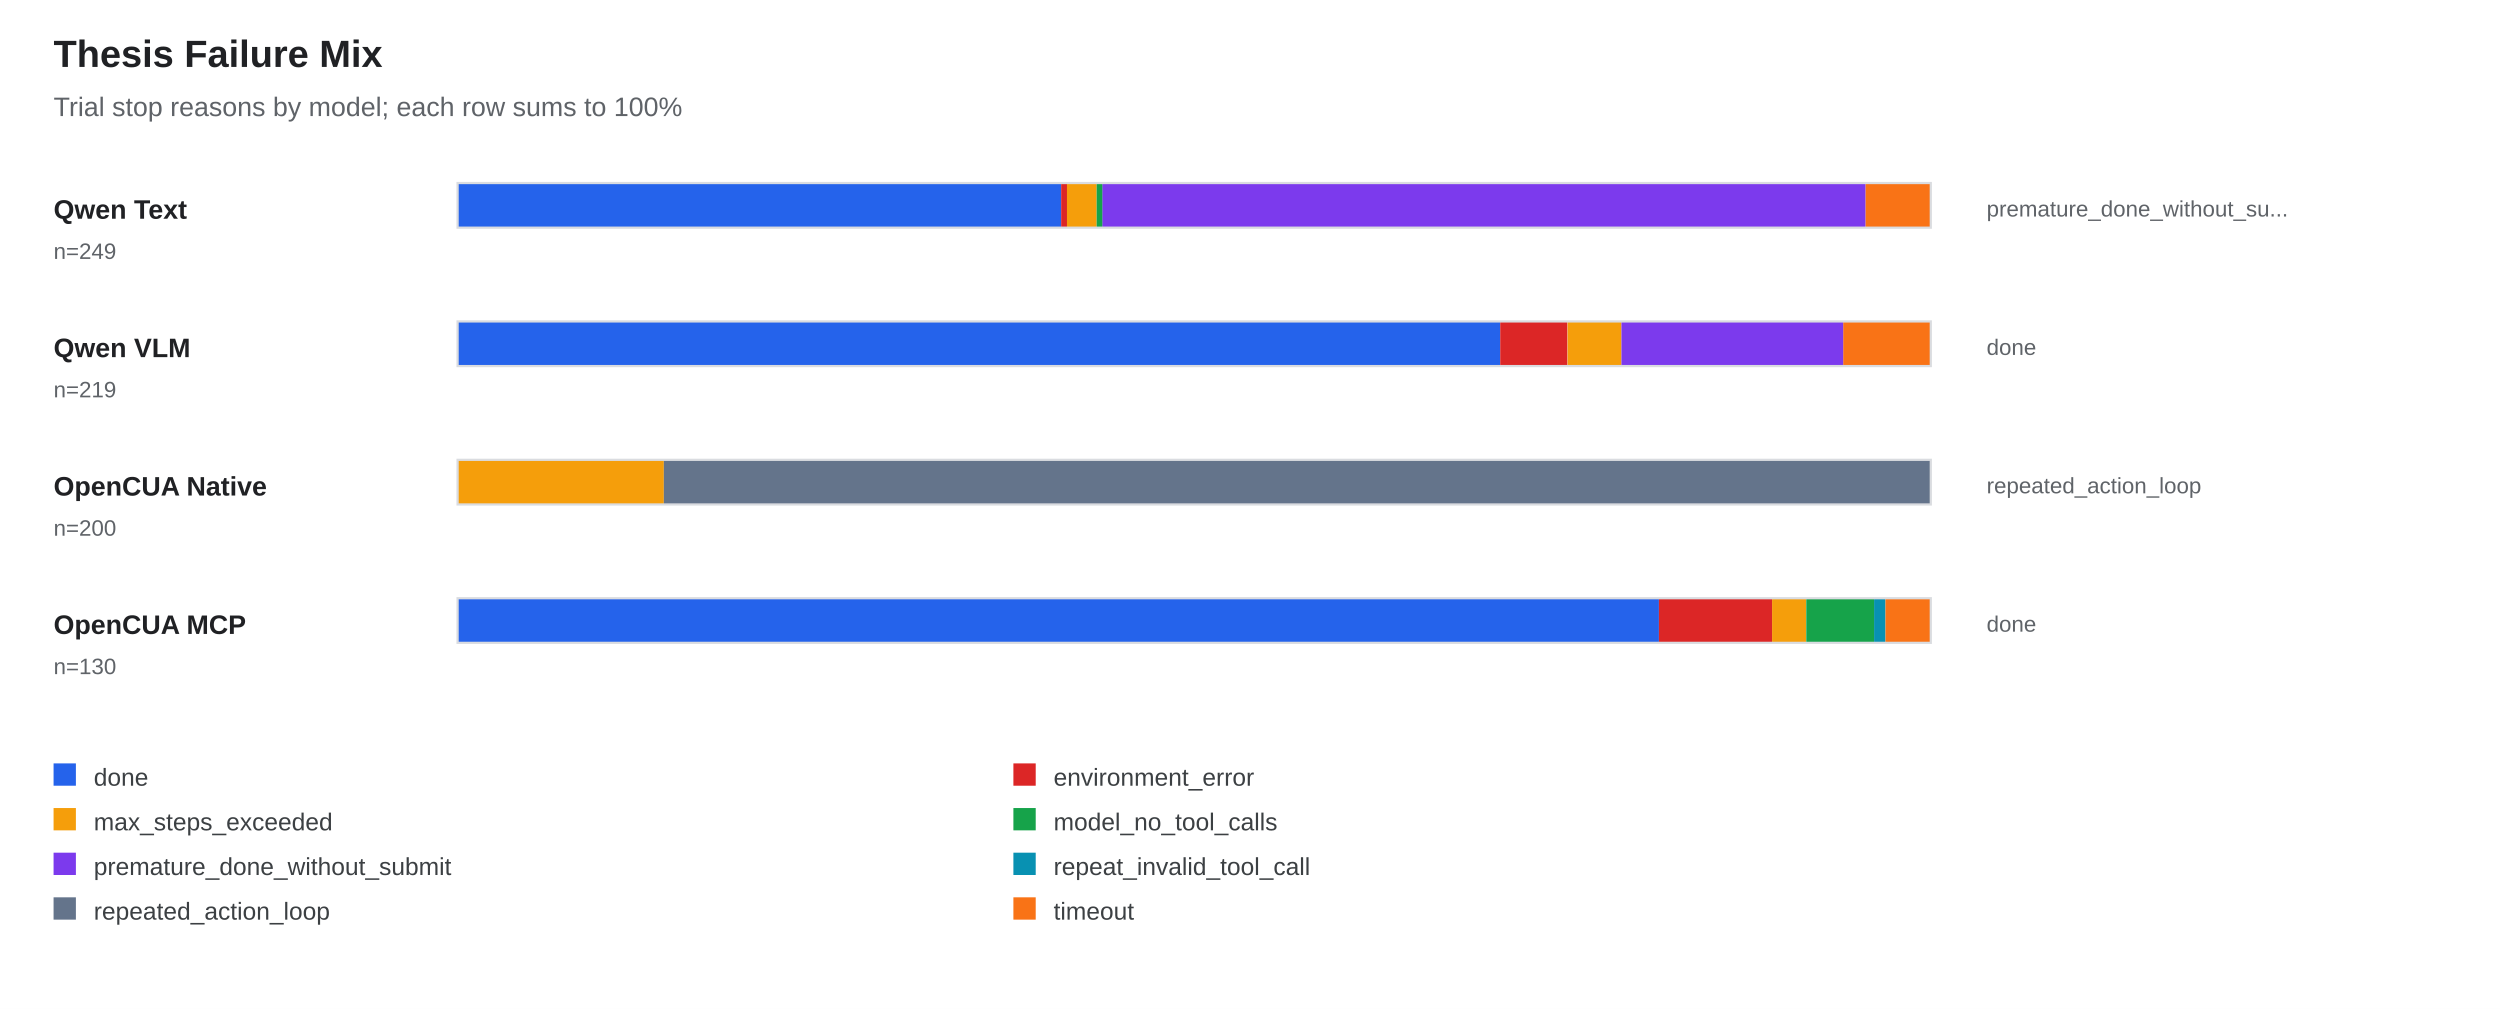
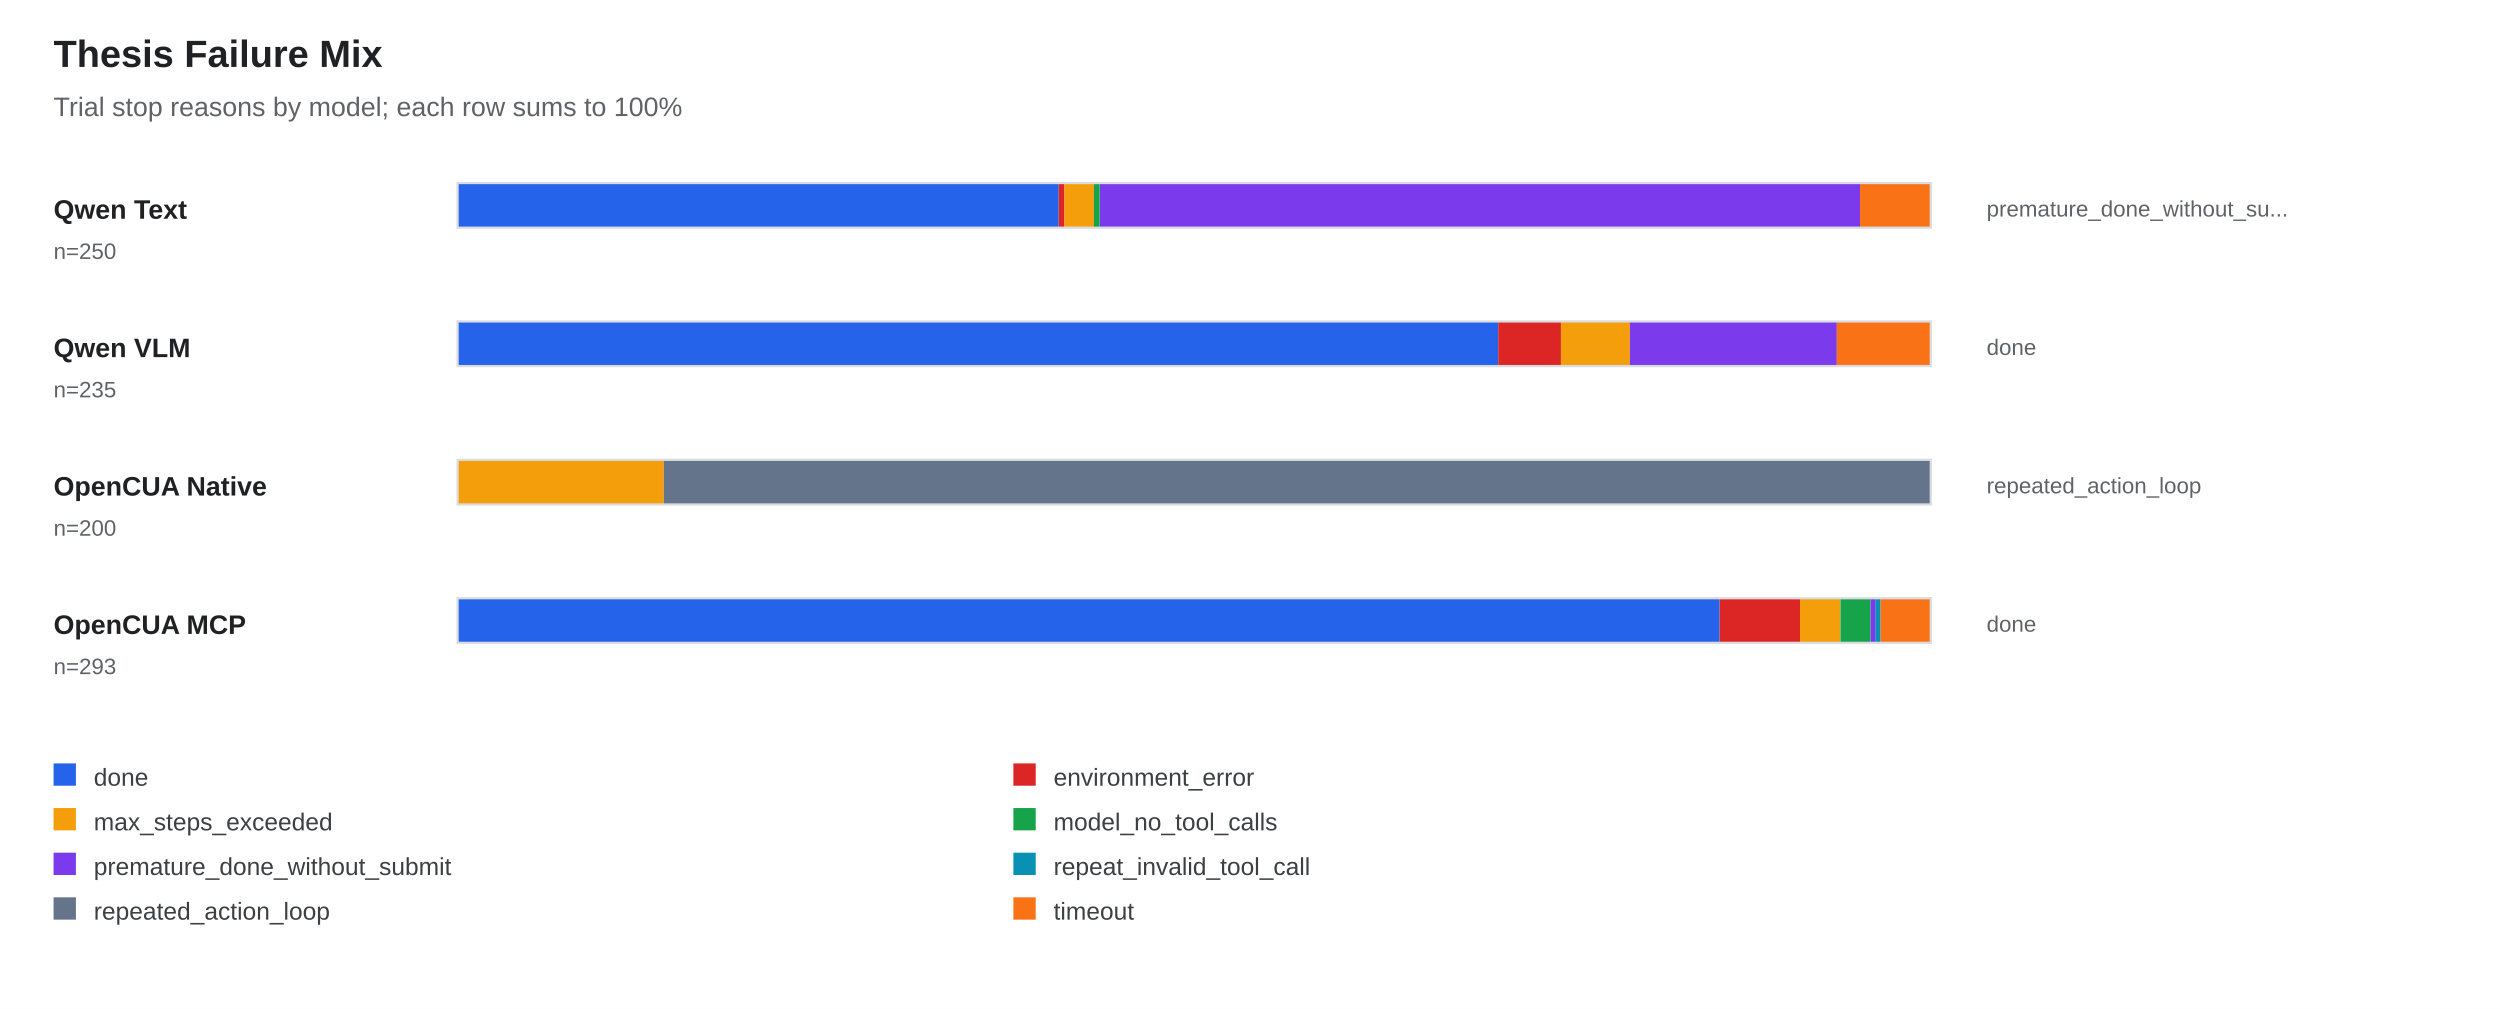
<svg xmlns="http://www.w3.org/2000/svg" width="1120" height="452" viewBox="0 0 1120 452">
  <style>text{font-family:Arial,sans-serif;font-size:12px;fill:#202124}.title{font-size:17px;font-weight:700}.axis{fill:#5f6368}.small{font-size:10px;fill:#5f6368}.label{font-size:12px;font-weight:700}.legend{font-size:11px;fill:#3c4043}</style>
  <rect width="100%" height="100%" fill="#fff" />
  <text class="title" x="24" y="30">Thesis Failure Mix</text>
  <text class="axis" x="24" y="52">Trial stop reasons by model; each row sums to 100%</text>
  <text class="label" x="24.0" y="98.0">Qwen Text</text>
-   <text class="small" x="24" y="116">n=249</text>
-   <rect x="205.0" y="82" width="270.4" height="20" fill="#2563eb" />
-   <rect x="475.4" y="82" width="2.7" height="20" fill="#dc2626" />
-   <rect x="478.0" y="82" width="13.3" height="20" fill="#f59e0b" />
-   <rect x="491.3" y="82" width="2.7" height="20" fill="#16a34a" />
-   <rect x="493.9" y="82" width="341.9" height="20" fill="#7c3aed" />
-   <rect x="835.8" y="82" width="29.2" height="20" fill="#f97316" />
+   <text class="small" x="24" y="116">n=250</text>
+   <rect x="205.0" y="82" width="269.3" height="20" fill="#2563eb" />
+   <rect x="474.3" y="82" width="2.6" height="20" fill="#dc2626" />
+   <rect x="476.9" y="82" width="13.2" height="20" fill="#f59e0b" />
+   <rect x="490.1" y="82" width="2.6" height="20" fill="#16a34a" />
+   <rect x="492.8" y="82" width="340.6" height="20" fill="#7c3aed" />
+   <rect x="833.3" y="82" width="31.7" height="20" fill="#f97316" />
  <rect x="205" y="82" width="660" height="20" fill="none" stroke="#dadce0" />
  <text class="small" x="890" y="97">premature_done_without_su...</text>
  <text class="label" x="24.0" y="160.0">Qwen VLM</text>
-   <text class="small" x="24" y="178">n=219</text>
-   <rect x="205.0" y="144" width="467.1" height="20" fill="#2563eb" />
-   <rect x="672.1" y="144" width="30.1" height="20" fill="#dc2626" />
-   <rect x="702.3" y="144" width="24.1" height="20" fill="#f59e0b" />
-   <rect x="726.4" y="144" width="99.5" height="20" fill="#7c3aed" />
-   <rect x="825.8" y="144" width="39.2" height="20" fill="#f97316" />
+   <text class="small" x="24" y="178">n=235</text>
+   <rect x="205.0" y="144" width="466.2" height="20" fill="#2563eb" />
+   <rect x="671.2" y="144" width="28.1" height="20" fill="#dc2626" />
+   <rect x="699.3" y="144" width="30.9" height="20" fill="#f59e0b" />
+   <rect x="730.2" y="144" width="92.7" height="20" fill="#7c3aed" />
+   <rect x="822.9" y="144" width="42.1" height="20" fill="#f97316" />
  <rect x="205" y="144" width="660" height="20" fill="none" stroke="#dadce0" />
  <text class="small" x="890" y="159">done</text>
  <text class="label" x="24.0" y="222.0">OpenCUA Native</text>
  <text class="small" x="24" y="240">n=200</text>
  <rect x="205.0" y="206" width="92.4" height="20" fill="#f59e0b" />
  <rect x="297.4" y="206" width="567.6" height="20" fill="#64748b" />
  <rect x="205" y="206" width="660" height="20" fill="none" stroke="#dadce0" />
  <text class="small" x="890" y="221">repeated_action_loop</text>
  <text class="label" x="24.0" y="284.0">OpenCUA MCP</text>
-   <text class="small" x="24" y="302">n=130</text>
-   <rect x="205.0" y="268" width="538.2" height="20" fill="#2563eb" />
-   <rect x="743.2" y="268" width="50.8" height="20" fill="#dc2626" />
-   <rect x="793.9" y="268" width="15.2" height="20" fill="#f59e0b" />
-   <rect x="809.2" y="268" width="30.5" height="20" fill="#16a34a" />
-   <rect x="839.6" y="268" width="5.1" height="20" fill="#0891b2" />
-   <rect x="844.7" y="268" width="20.3" height="20" fill="#f97316" />
+   <text class="small" x="24" y="302">n=293</text>
+   <rect x="205.0" y="268" width="565.4" height="20" fill="#2563eb" />
+   <rect x="770.4" y="268" width="36.0" height="20" fill="#dc2626" />
+   <rect x="806.4" y="268" width="18.0" height="20" fill="#f59e0b" />
+   <rect x="824.5" y="268" width="13.5" height="20" fill="#16a34a" />
+   <rect x="838.0" y="268" width="2.3" height="20" fill="#7c3aed" />
+   <rect x="840.2" y="268" width="2.3" height="20" fill="#0891b2" />
+   <rect x="842.5" y="268" width="22.5" height="20" fill="#f97316" />
  <rect x="205" y="268" width="660" height="20" fill="none" stroke="#dadce0" />
  <text class="small" x="890" y="283">done</text>
  <rect x="24" y="342" width="10" height="10" fill="#2563eb" />
  <text class="legend" x="42.0" y="352.0">done</text>
  <rect x="454" y="342" width="10" height="10" fill="#dc2626" />
  <text class="legend" x="472.0" y="352.0">environment_error</text>
  <rect x="24" y="362" width="10" height="10" fill="#f59e0b" />
  <text class="legend" x="42.0" y="372.0">max_steps_exceeded</text>
  <rect x="454" y="362" width="10" height="10" fill="#16a34a" />
  <text class="legend" x="472.0" y="372.0">model_no_tool_calls</text>
  <rect x="24" y="382" width="10" height="10" fill="#7c3aed" />
  <text class="legend" x="42.0" y="392.0">premature_done_without_submit</text>
  <rect x="454" y="382" width="10" height="10" fill="#0891b2" />
  <text class="legend" x="472.0" y="392.0">repeat_invalid_tool_call</text>
  <rect x="24" y="402" width="10" height="10" fill="#64748b" />
  <text class="legend" x="42.0" y="412.0">repeated_action_loop</text>
  <rect x="454" y="402" width="10" height="10" fill="#f97316" />
  <text class="legend" x="472.0" y="412.0">timeout</text>
</svg>
